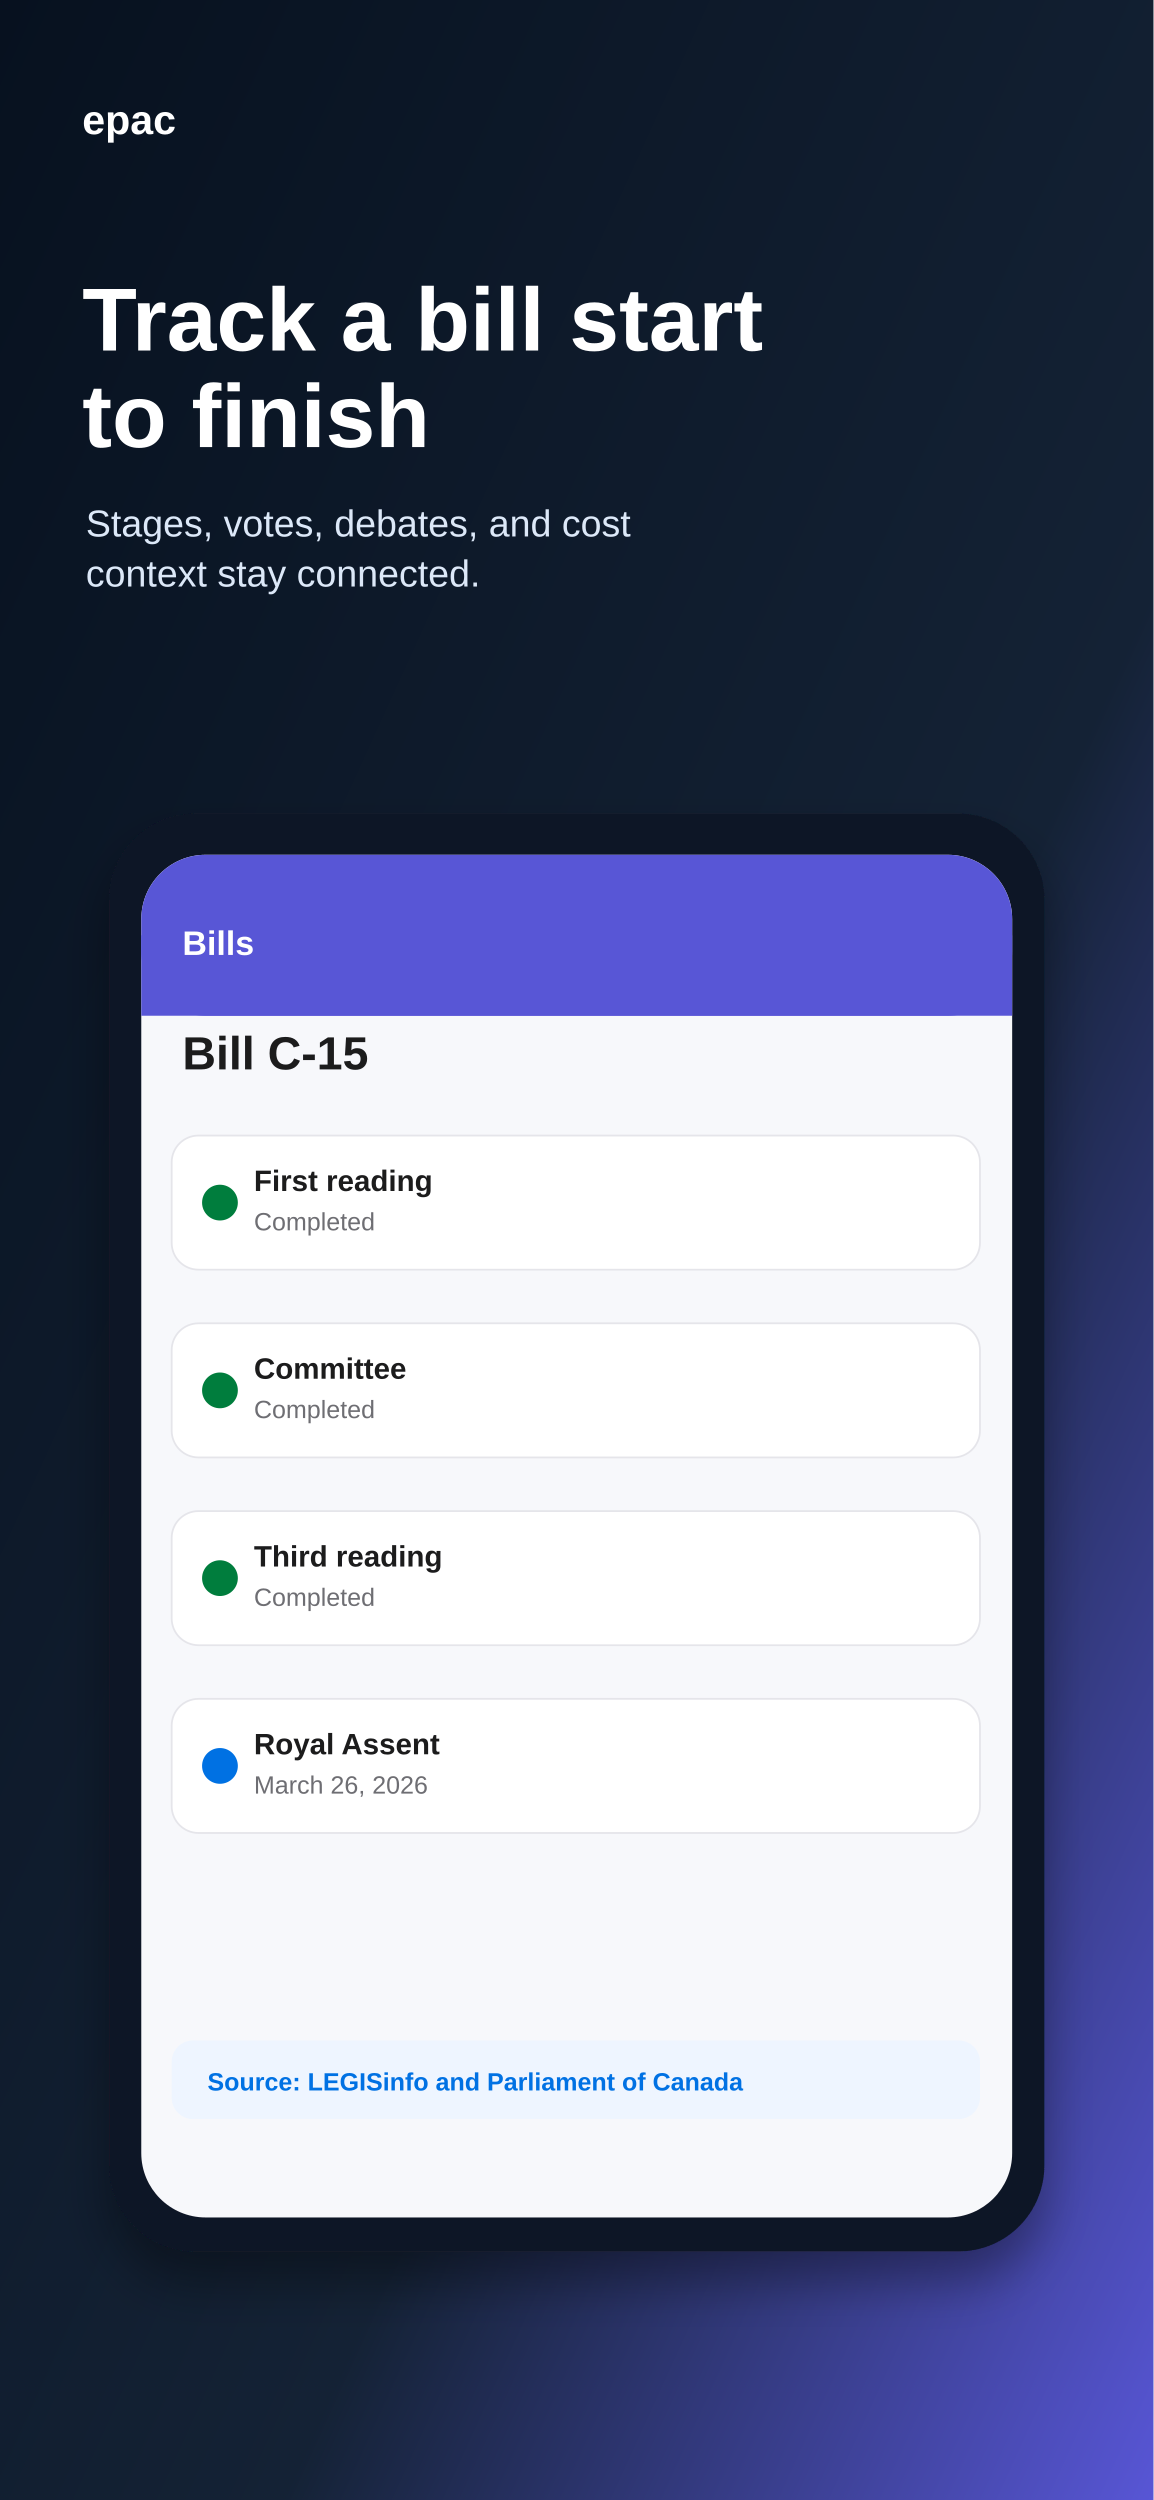
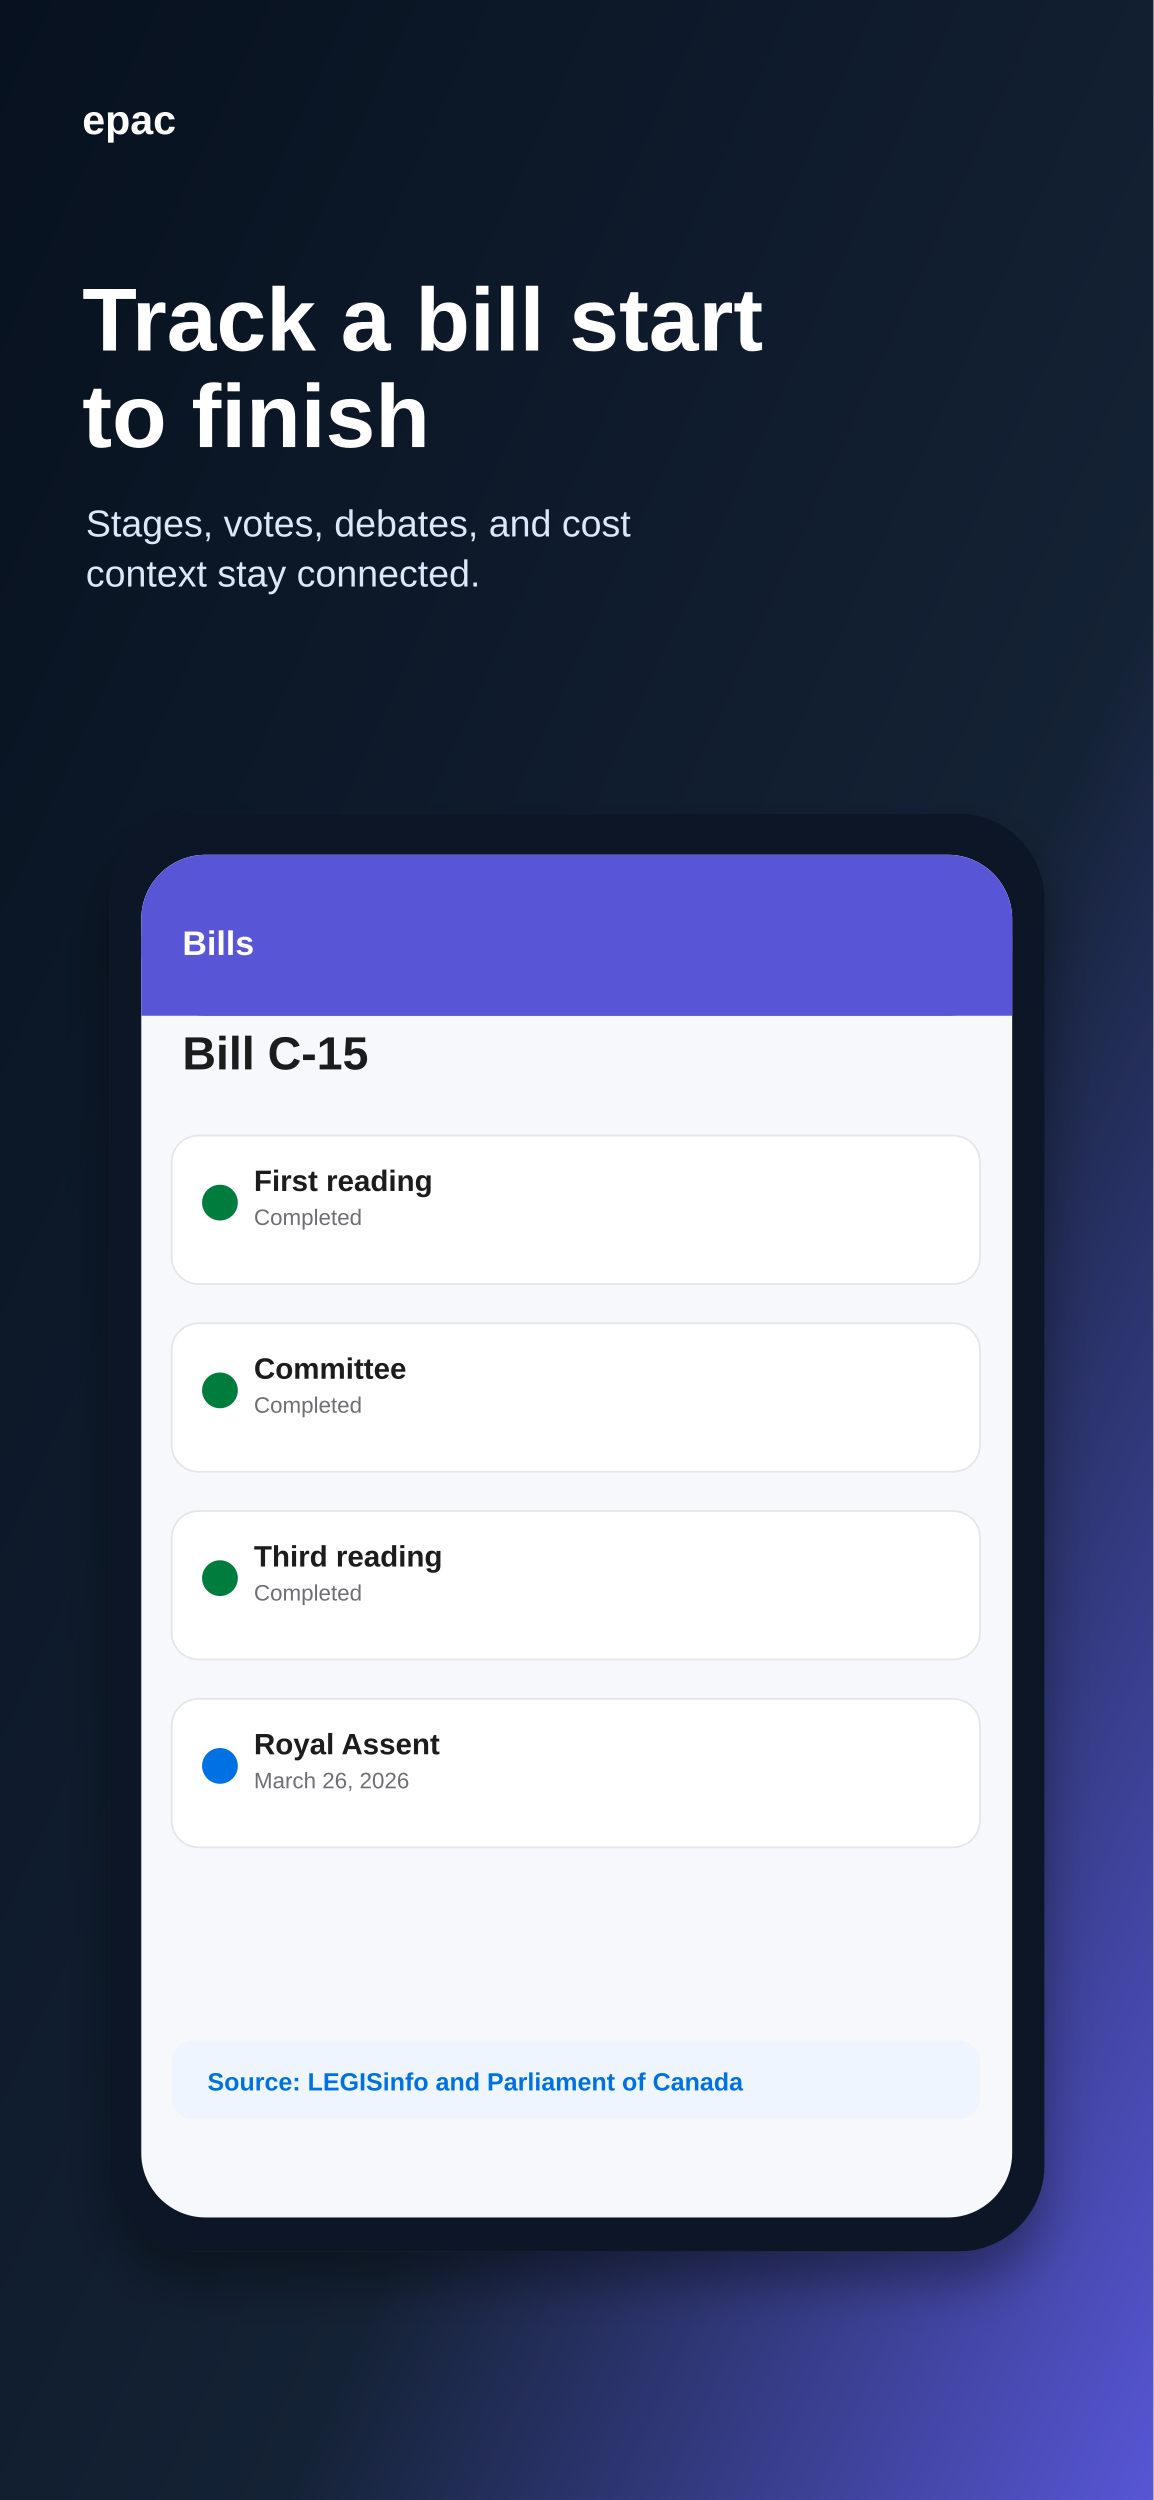
<svg xmlns="http://www.w3.org/2000/svg" width="1290" height="2796" viewBox="0 0 1290 2796">
  <defs>
    <linearGradient id="bg" x1="0" y1="0" x2="1" y2="1">
      <stop offset="0" stop-color="#07111F" />
      <stop offset="0.62" stop-color="#142235" />
      <stop offset="1" stop-color="#5856D6" />
    </linearGradient>
    <filter id="shadow" x="-18%" y="-18%" width="136%" height="136%">
      <feDropShadow dx="0" dy="34" stdDeviation="28" flood-color="#000000" flood-opacity="0.36" />
    </filter>
  </defs>
  <rect width="1290" height="2796" fill="url(#bg)" />
  <text x="92" y="150" font-family="Cooper Hewitt, Outfit, Helvetica Neue, Arial, sans-serif" font-size="46" font-weight="900" fill="#FFFFFF">epac</text>
  <text x="92" y="392" font-family="Outfit, Helvetica Neue, Arial, sans-serif" font-size="100" font-weight="900" fill="#FFFFFF">Track a bill start</text>
  <text x="92" y="500" font-family="Outfit, Helvetica Neue, Arial, sans-serif" font-size="100" font-weight="900" fill="#FFFFFF">to finish</text>
  <text x="96" y="600" font-family="Outfit, Helvetica Neue, Arial, sans-serif" font-size="42" font-weight="500" fill="#DCE8F8">Stages, votes, debates, and cost</text>
  <text x="96" y="656" font-family="Outfit, Helvetica Neue, Arial, sans-serif" font-size="42" font-weight="500" fill="#DCE8F8">context stay connected.</text>
  <g filter="url(#shadow)">
    <rect x="122" y="910" width="1046" height="1608" rx="96" fill="#111827" />
    <rect x="158" y="956" width="974" height="1524" rx="72" fill="#F7F8FB" />
    <rect x="158" y="956" width="974" height="180" rx="72" fill="#5856D6" />
    <rect x="158" y="1046" width="974" height="90" fill="#5856D6" />
    <text x="204" y="1068" font-family="Helvetica Neue, Arial, sans-serif" font-size="38" font-weight="800" fill="#FFFFFF">Bills</text>
    <text x="204" y="1196" font-family="Helvetica Neue, Arial, sans-serif" font-size="52" font-weight="900" fill="#1C1C1E">Bill C-15</text>
-     <rect x="192" y="1270" width="904" height="150" rx="30" fill="#FFFFFF" stroke="#E5E5EA" stroke-width="2" />
+     <rect x="192" y="1270" width="904" height="166" rx="30" fill="#FFFFFF" stroke="#E5E5EA" stroke-width="2" />
    <circle cx="246" cy="1345" r="20" fill="#007D3C" />
    <text x="284" y="1332" font-family="Helvetica Neue, Arial, sans-serif" font-size="33" font-weight="800" fill="#1C1C1E">First reading</text>
-     <text x="284" y="1376" font-family="Helvetica Neue, Arial, sans-serif" font-size="28" font-weight="500" fill="#6E6E73">Completed</text>
-     <rect x="192" y="1480" width="904" height="150" rx="30" fill="#FFFFFF" stroke="#E5E5EA" stroke-width="2" />
+     <text x="284" y="1370" font-family="Outfit, Helvetica Neue, Arial, sans-serif" font-size="25" font-weight="500" fill="#6E6E73">Completed</text>
+     <rect x="192" y="1480" width="904" height="166" rx="30" fill="#FFFFFF" stroke="#E5E5EA" stroke-width="2" />
    <circle cx="246" cy="1555" r="20" fill="#007D3C" />
    <text x="284" y="1542" font-family="Helvetica Neue, Arial, sans-serif" font-size="33" font-weight="800" fill="#1C1C1E">Committee</text>
-     <text x="284" y="1586" font-family="Helvetica Neue, Arial, sans-serif" font-size="28" font-weight="500" fill="#6E6E73">Completed</text>
-     <rect x="192" y="1690" width="904" height="150" rx="30" fill="#FFFFFF" stroke="#E5E5EA" stroke-width="2" />
+     <text x="284" y="1580" font-family="Outfit, Helvetica Neue, Arial, sans-serif" font-size="25" font-weight="500" fill="#6E6E73">Completed</text>
+     <rect x="192" y="1690" width="904" height="166" rx="30" fill="#FFFFFF" stroke="#E5E5EA" stroke-width="2" />
    <circle cx="246" cy="1765" r="20" fill="#007D3C" />
    <text x="284" y="1752" font-family="Helvetica Neue, Arial, sans-serif" font-size="33" font-weight="800" fill="#1C1C1E">Third reading</text>
-     <text x="284" y="1796" font-family="Helvetica Neue, Arial, sans-serif" font-size="28" font-weight="500" fill="#6E6E73">Completed</text>
-     <rect x="192" y="1900" width="904" height="150" rx="30" fill="#FFFFFF" stroke="#E5E5EA" stroke-width="2" />
+     <text x="284" y="1790" font-family="Outfit, Helvetica Neue, Arial, sans-serif" font-size="25" font-weight="500" fill="#6E6E73">Completed</text>
+     <rect x="192" y="1900" width="904" height="166" rx="30" fill="#FFFFFF" stroke="#E5E5EA" stroke-width="2" />
    <circle cx="246" cy="1975" r="20" fill="#0071E3" />
    <text x="284" y="1962" font-family="Helvetica Neue, Arial, sans-serif" font-size="33" font-weight="800" fill="#1C1C1E">Royal Assent</text>
-     <text x="284" y="2006" font-family="Helvetica Neue, Arial, sans-serif" font-size="28" font-weight="500" fill="#6E6E73">March 26, 2026</text>
+     <text x="284" y="2000" font-family="Outfit, Helvetica Neue, Arial, sans-serif" font-size="25" font-weight="500" fill="#6E6E73">March 26, 2026</text>
    <rect x="192" y="2282" width="904" height="88" rx="24" fill="#EEF5FF" />
    <text x="232" y="2338" font-family="Helvetica Neue, Arial, sans-serif" font-size="28" font-weight="700" fill="#0071E3">Source: LEGISinfo and Parliament of Canada</text>
  </g>
</svg>
